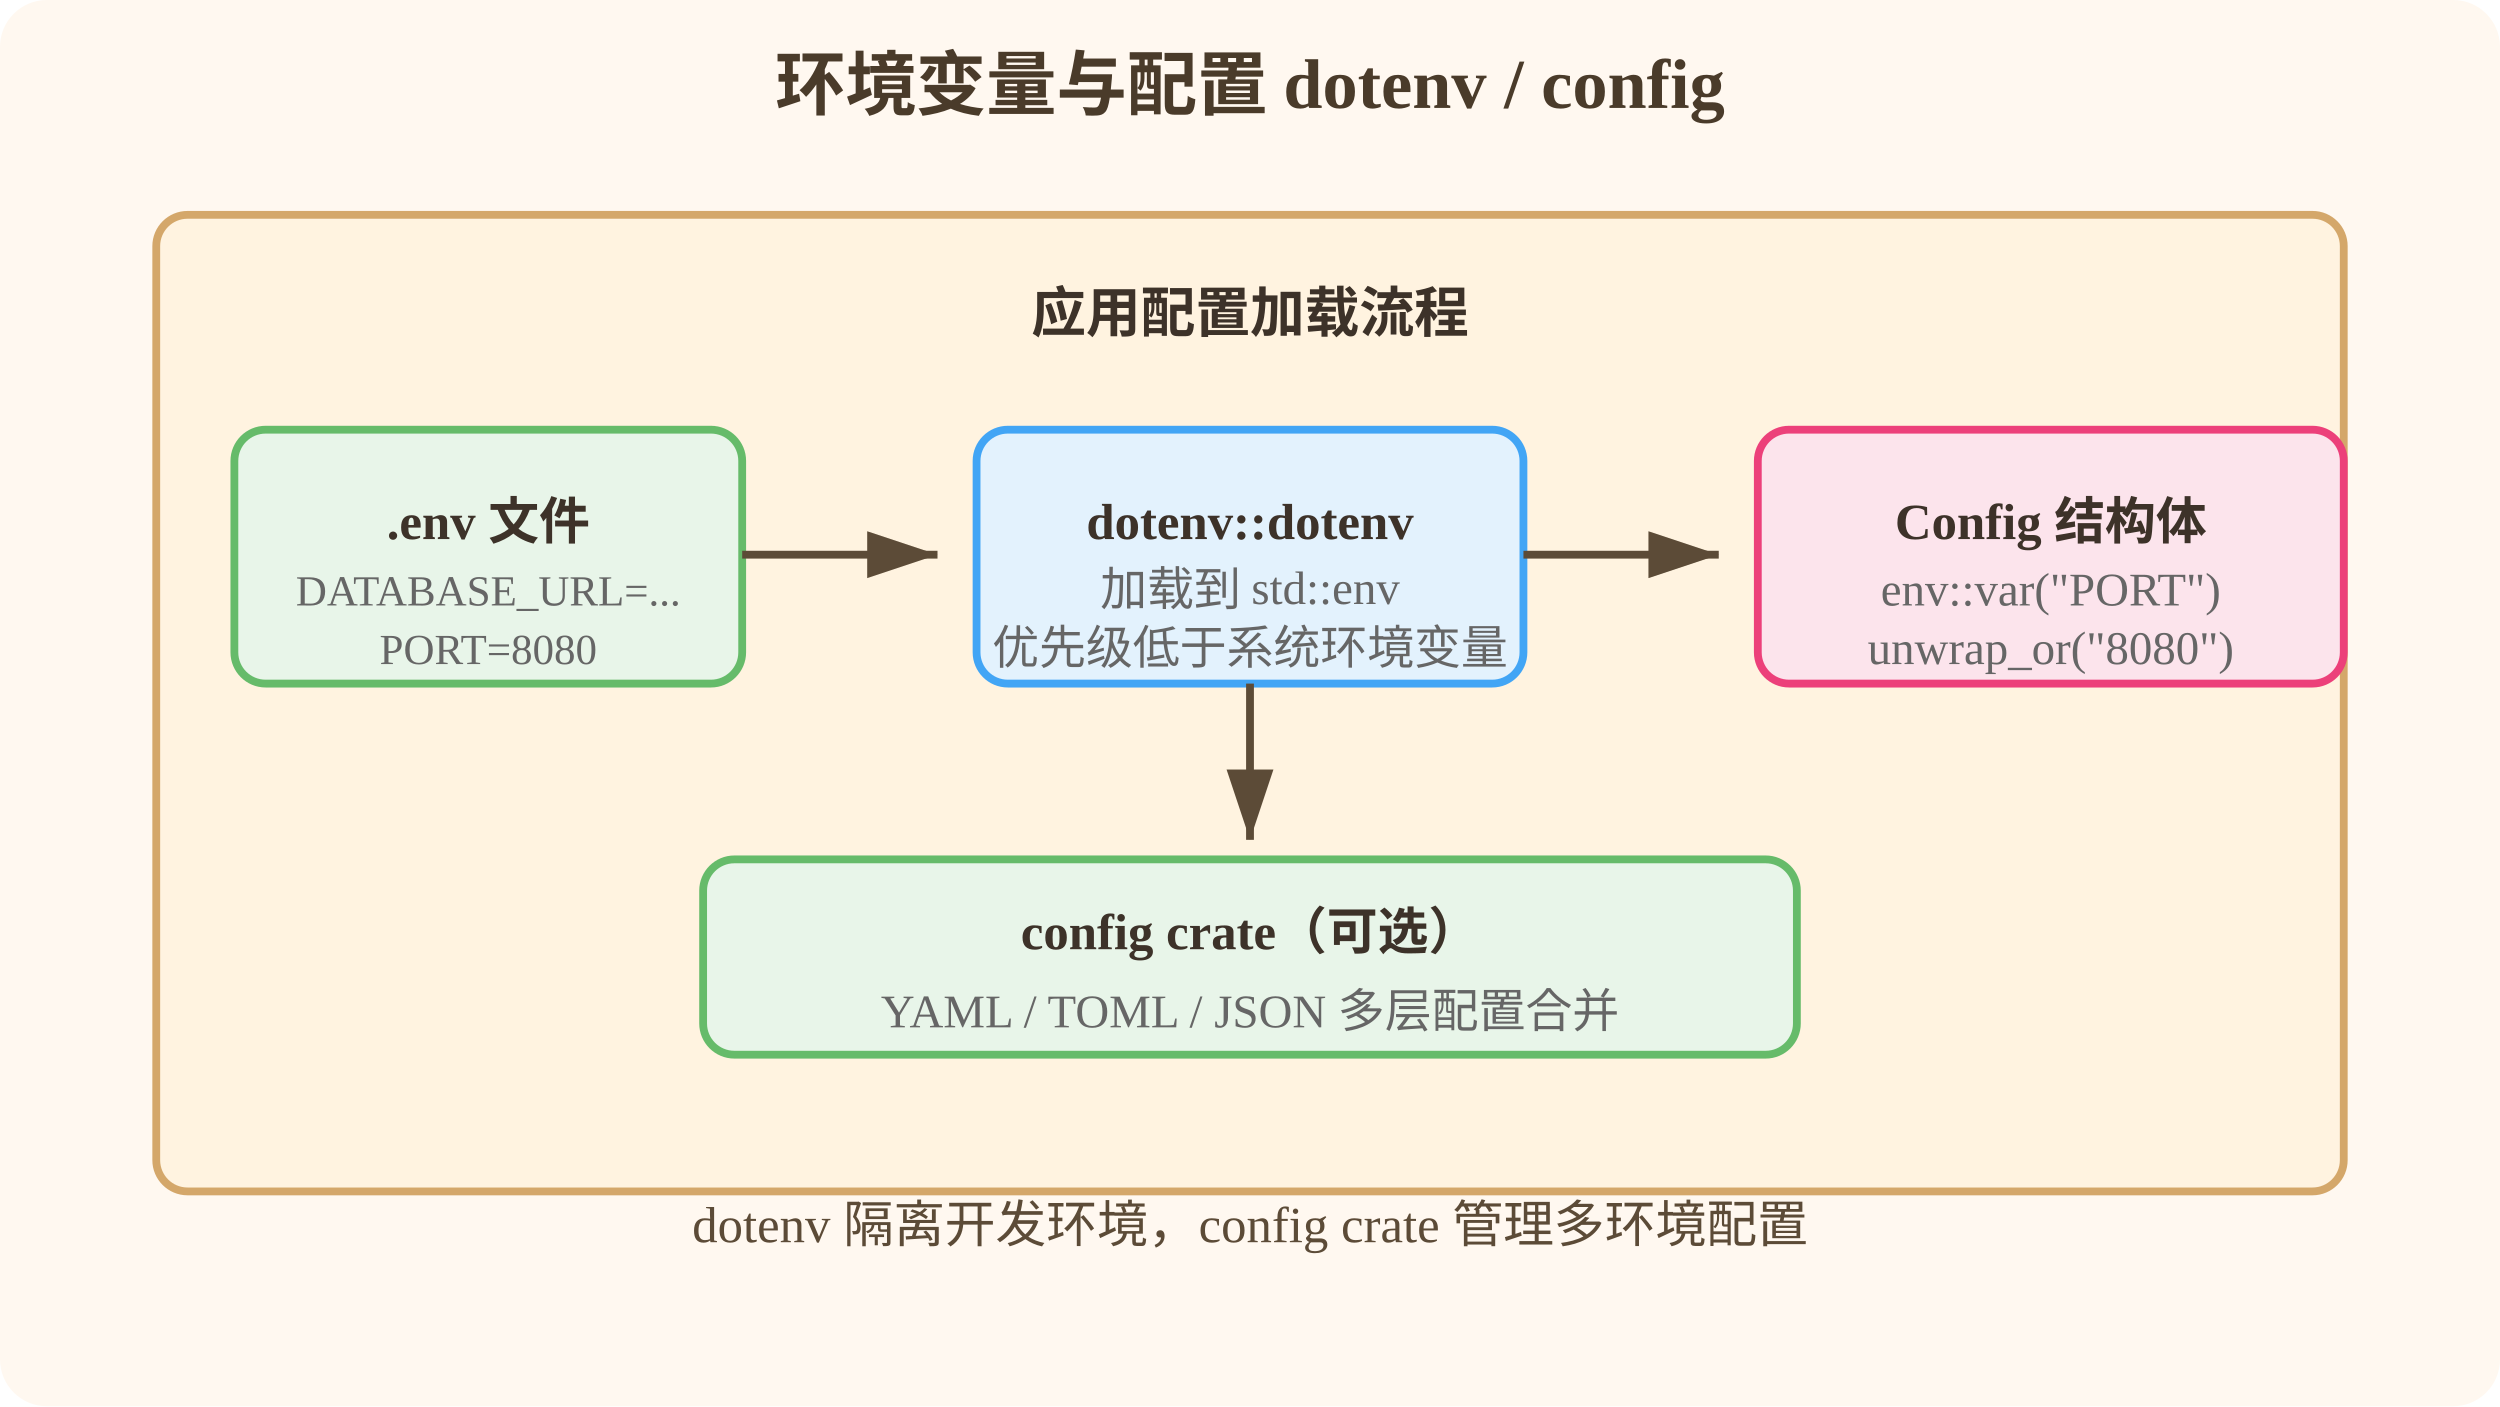
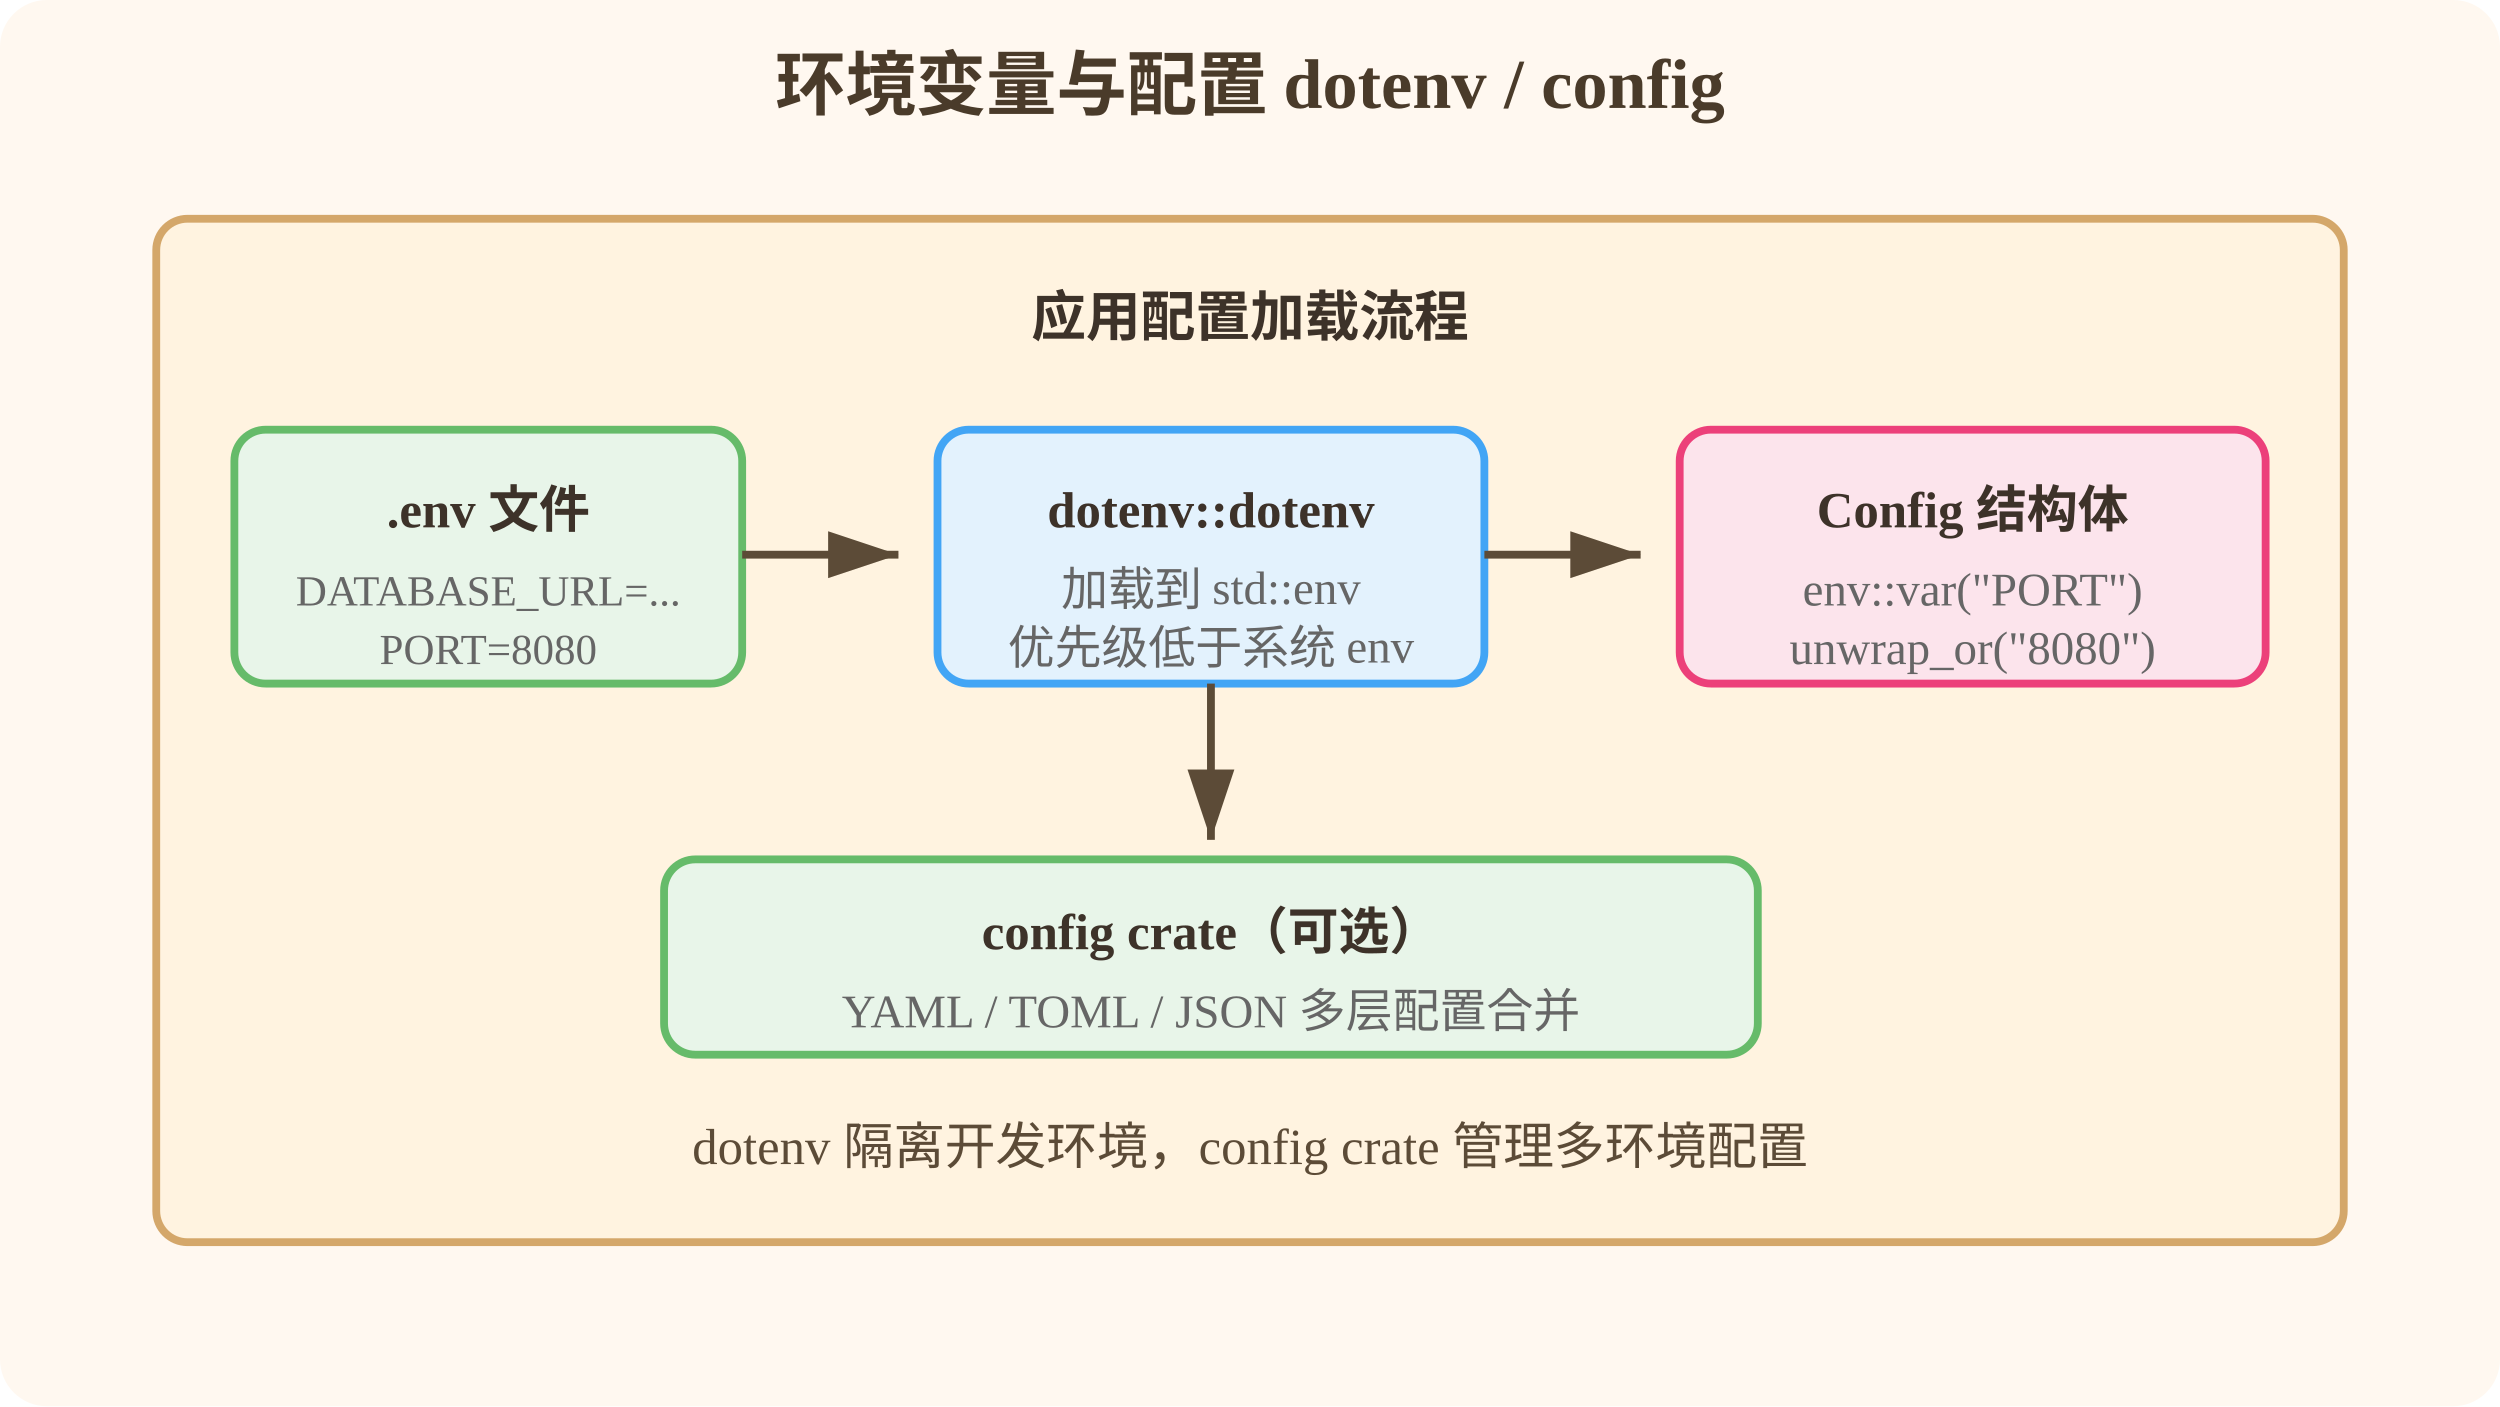
<svg xmlns="http://www.w3.org/2000/svg" width="640" height="360" viewBox="0 0 640 360">
  <rect width="100%" height="100%" fill="#fff8f0" rx="12" />
  <text x="320" y="28" text-anchor="middle" font-size="18" font-weight="bold" fill="#4a3b2a">环境变量与配置 dotenv / config</text>
  <defs>
    <marker id="arrow" markerWidth="10" markerHeight="10" refX="9" refY="3" orient="auto" markerUnits="strokeWidth">
      <path d="M0,0 L0,6 L9,3 z" fill="#5c4b37" />
    </marker>
  </defs>
-   <rect x="40" y="55" width="560" height="250" fill="#fff3e0" stroke="#d4a76a" stroke-width="2" rx="8" />
-   <text x="320" y="85" font-size="14" font-weight="bold" fill="#3d3229" text-anchor="middle">应用配置加载流程</text>
+   <rect x="40" y="56" width="560" height="262" fill="#fff3e0" stroke="#d4a76a" stroke-width="2" rx="8" />
+   <text x="320" y="86" font-size="14" font-weight="bold" fill="#3d3229" text-anchor="middle">应用配置加载流程</text>
  <rect x="60" y="110" width="130" height="65" fill="#e8f5e9" stroke="#66bb6a" stroke-width="2" rx="8" />
-   <text x="125" y="138" font-size="13" font-weight="bold" fill="#3d3229" text-anchor="middle">.env 文件</text>
+   <text x="125" y="135" font-size="13" font-weight="bold" fill="#3d3229" text-anchor="middle">.env 文件</text>
  <text x="125" y="155" font-size="11" fill="#666" text-anchor="middle">DATABASE_URL=...</text>
  <text x="125" y="170" font-size="11" fill="#666" text-anchor="middle">PORT=8080</text>
-   <line x1="190" y1="142" x2="240" y2="142" stroke="#5c4b37" stroke-width="2" marker-end="url(#arrow)" />
-   <rect x="250" y="110" width="140" height="65" fill="#e3f2fd" stroke="#42a5f5" stroke-width="2" rx="8" />
-   <text x="320" y="138" font-size="13" font-weight="bold" fill="#3d3229" text-anchor="middle">dotenv::dotenv</text>
-   <text x="320" y="155" font-size="12" fill="#666" text-anchor="middle">加载到 std::env</text>
-   <text x="320" y="170" font-size="12" fill="#666" text-anchor="middle">优先级低于系统环境变量</text>
-   <line x1="390" y1="142" x2="440" y2="142" stroke="#5c4b37" stroke-width="2" marker-end="url(#arrow)" />
-   <rect x="450" y="110" width="150" height="65" fill="#fce4ec" stroke="#ec407a" stroke-width="2" rx="8" />
-   <text x="525" y="138" font-size="13" font-weight="bold" fill="#3d3229" text-anchor="middle">Config 结构体</text>
-   <text x="525" y="155" font-size="12" fill="#666" text-anchor="middle">env::var("PORT")</text>
-   <text x="525" y="170" font-size="12" fill="#666" text-anchor="middle">unwrap_or("8080")</text>
-   <line x1="320" y1="175" x2="320" y2="215" stroke="#5c4b37" stroke-width="2" marker-end="url(#arrow)" />
-   <rect x="180" y="220" width="280" height="50" fill="#e8f5e9" stroke="#66bb6a" stroke-width="2" rx="8" />
-   <text x="320" y="243" font-size="13" font-weight="bold" fill="#3d3229" text-anchor="middle">config crate（可选）</text>
-   <text x="320" y="263" font-size="12" fill="#666" text-anchor="middle">YAML / TOML / JSON 多层配置合并</text>
-   <text x="320" y="318" font-size="13" fill="#5c4b37" text-anchor="middle">dotenv 隔离开发环境，config crate 管理多环境配置</text>
+   <line x1="190" y1="142" x2="230" y2="142" stroke="#5c4b37" stroke-width="2" marker-end="url(#arrow)" />
+   <rect x="240" y="110" width="140" height="65" fill="#e3f2fd" stroke="#42a5f5" stroke-width="2" rx="8" />
+   <text x="310" y="135" font-size="13" font-weight="bold" fill="#3d3229" text-anchor="middle">dotenv::dotenv</text>
+   <text x="310" y="155" font-size="12" fill="#666" text-anchor="middle">加载到 std::env</text>
+   <text x="310" y="170" font-size="12" fill="#666" text-anchor="middle">优先级低于系统 env</text>
+   <line x1="380" y1="142" x2="420" y2="142" stroke="#5c4b37" stroke-width="2" marker-end="url(#arrow)" />
+   <rect x="430" y="110" width="150" height="65" fill="#fce4ec" stroke="#ec407a" stroke-width="2" rx="8" />
+   <text x="505" y="135" font-size="13" font-weight="bold" fill="#3d3229" text-anchor="middle">Config 结构体</text>
+   <text x="505" y="155" font-size="12" fill="#666" text-anchor="middle">env::var("PORT")</text>
+   <text x="505" y="170" font-size="12" fill="#666" text-anchor="middle">unwrap_or("8080")</text>
+   <line x1="310" y1="175" x2="310" y2="215" stroke="#5c4b37" stroke-width="2" marker-end="url(#arrow)" />
+   <rect x="170" y="220" width="280" height="50" fill="#e8f5e9" stroke="#66bb6a" stroke-width="2" rx="8" />
+   <text x="310" y="243" font-size="13" font-weight="bold" fill="#3d3229" text-anchor="middle">config crate（可选）</text>
+   <text x="310" y="263" font-size="12" fill="#666" text-anchor="middle">YAML / TOML / JSON 多层配置合并</text>
+   <text x="320" y="298" font-size="13" fill="#5c4b37" text-anchor="middle">dotenv 隔离开发环境，config crate 管理多环境配置</text>
</svg>
